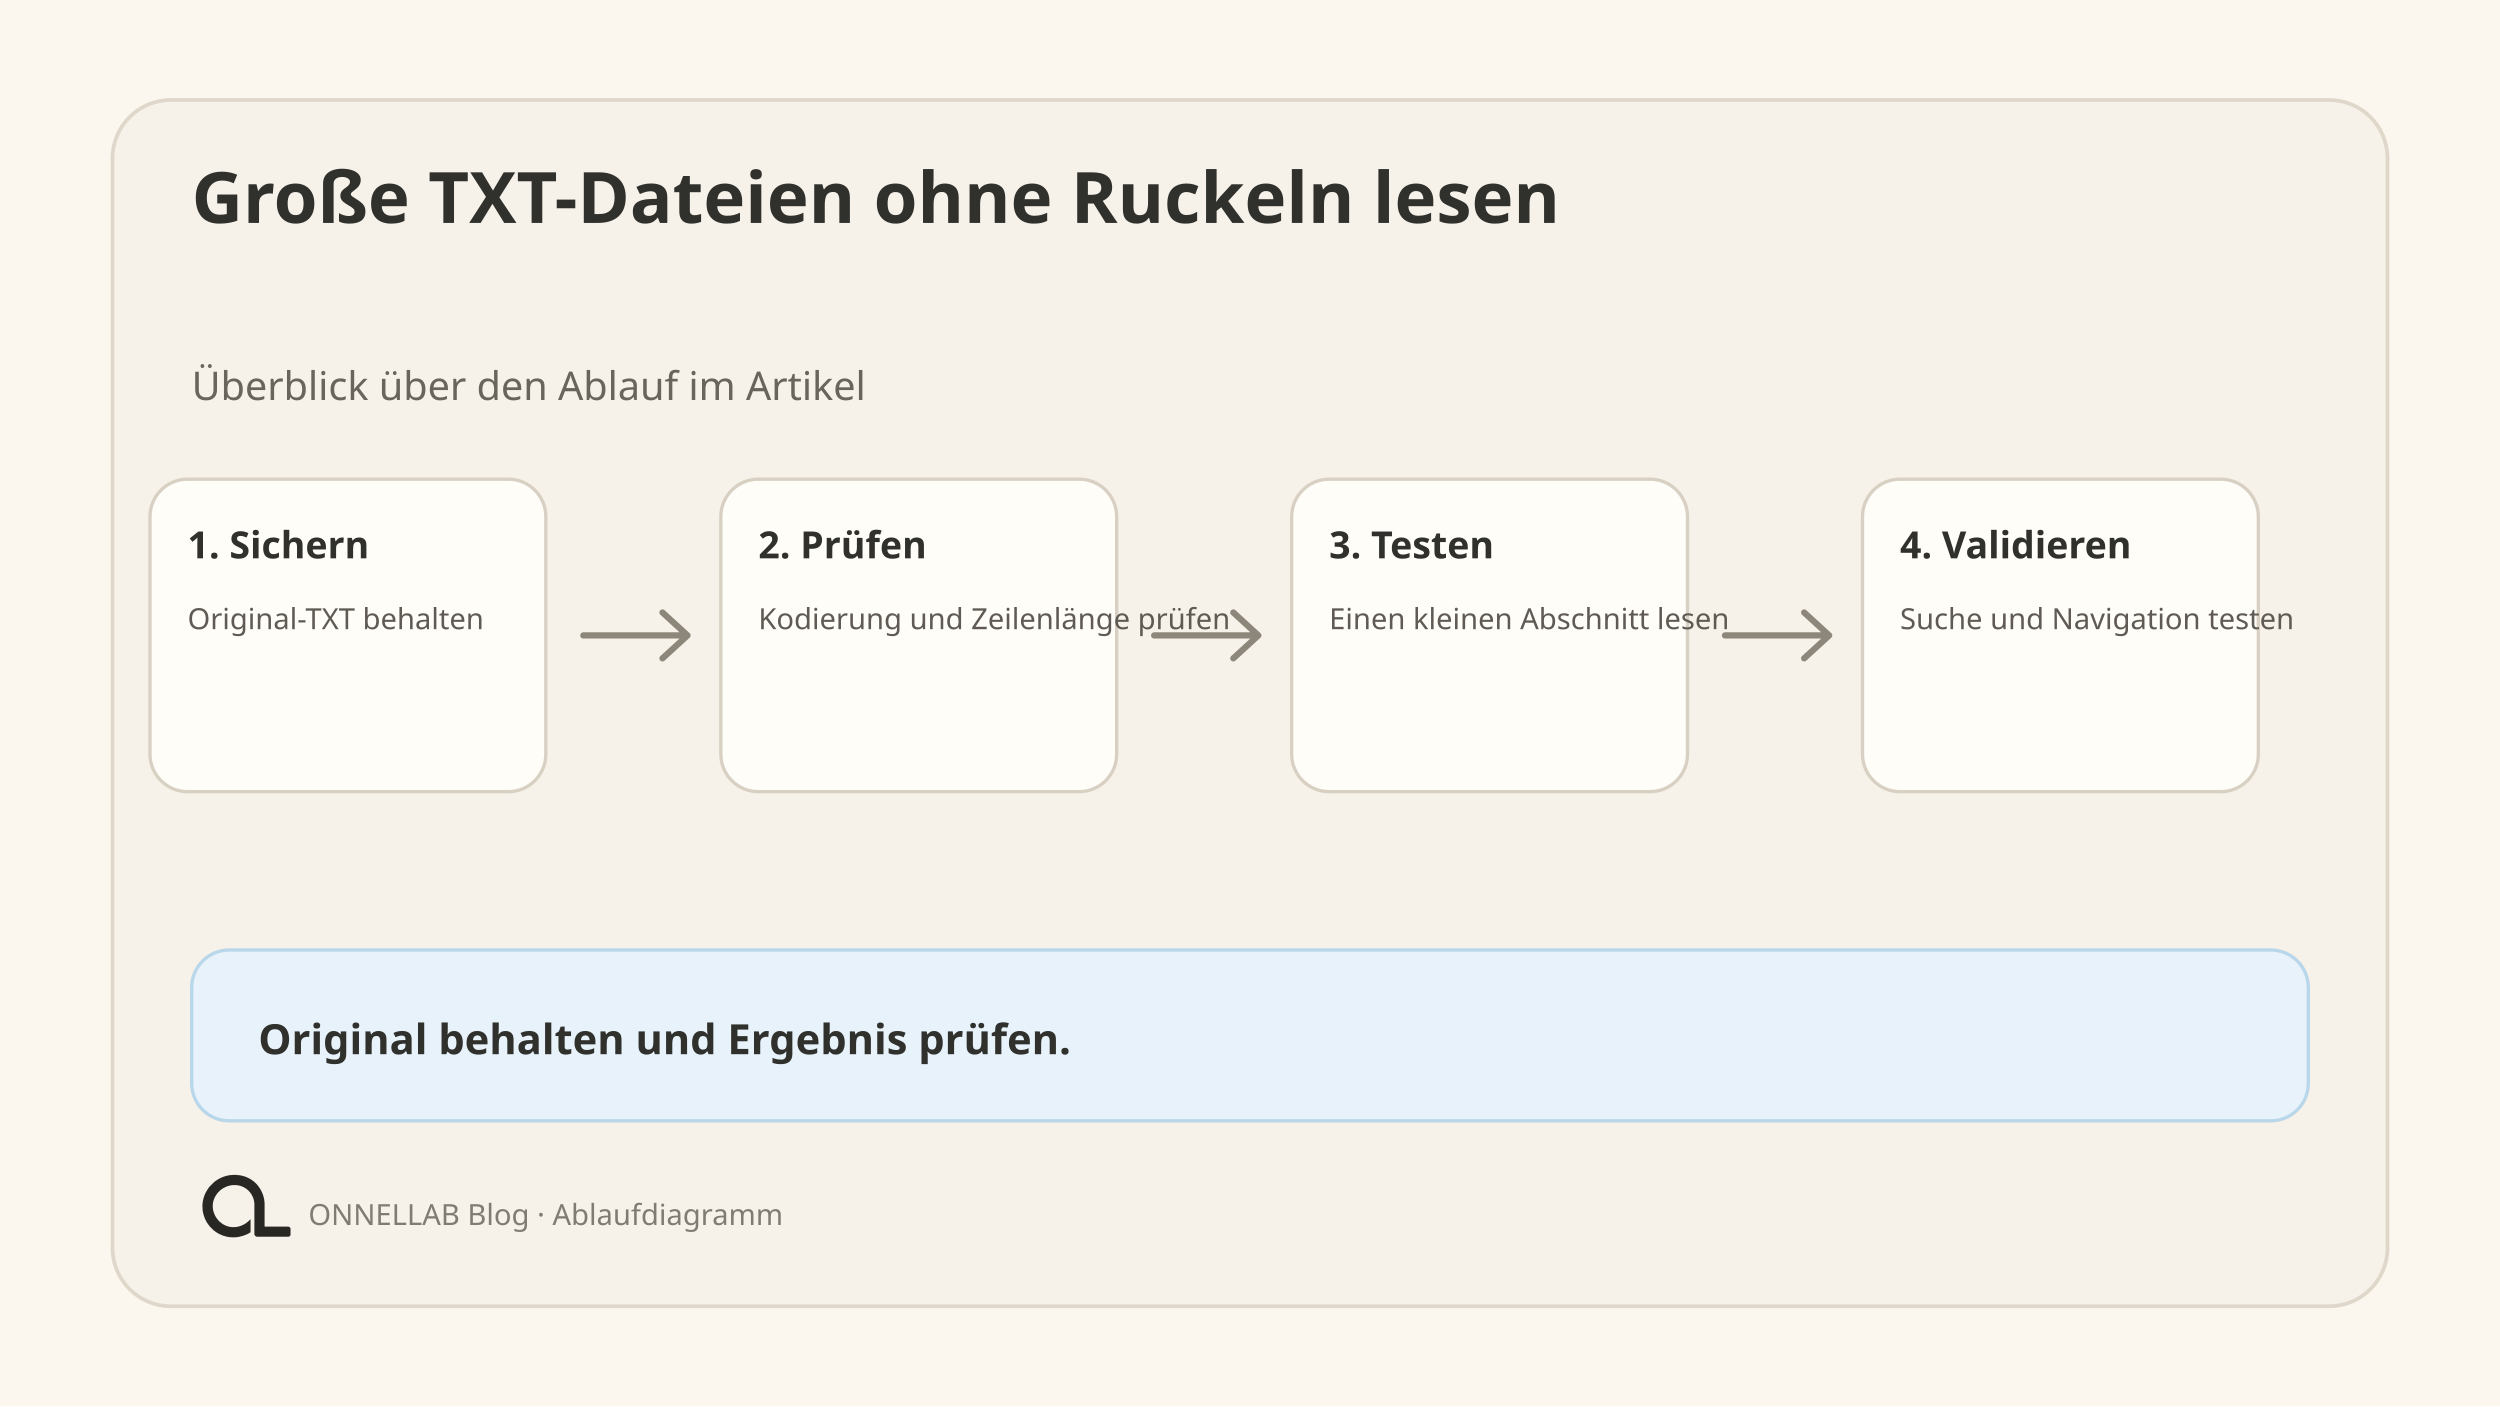
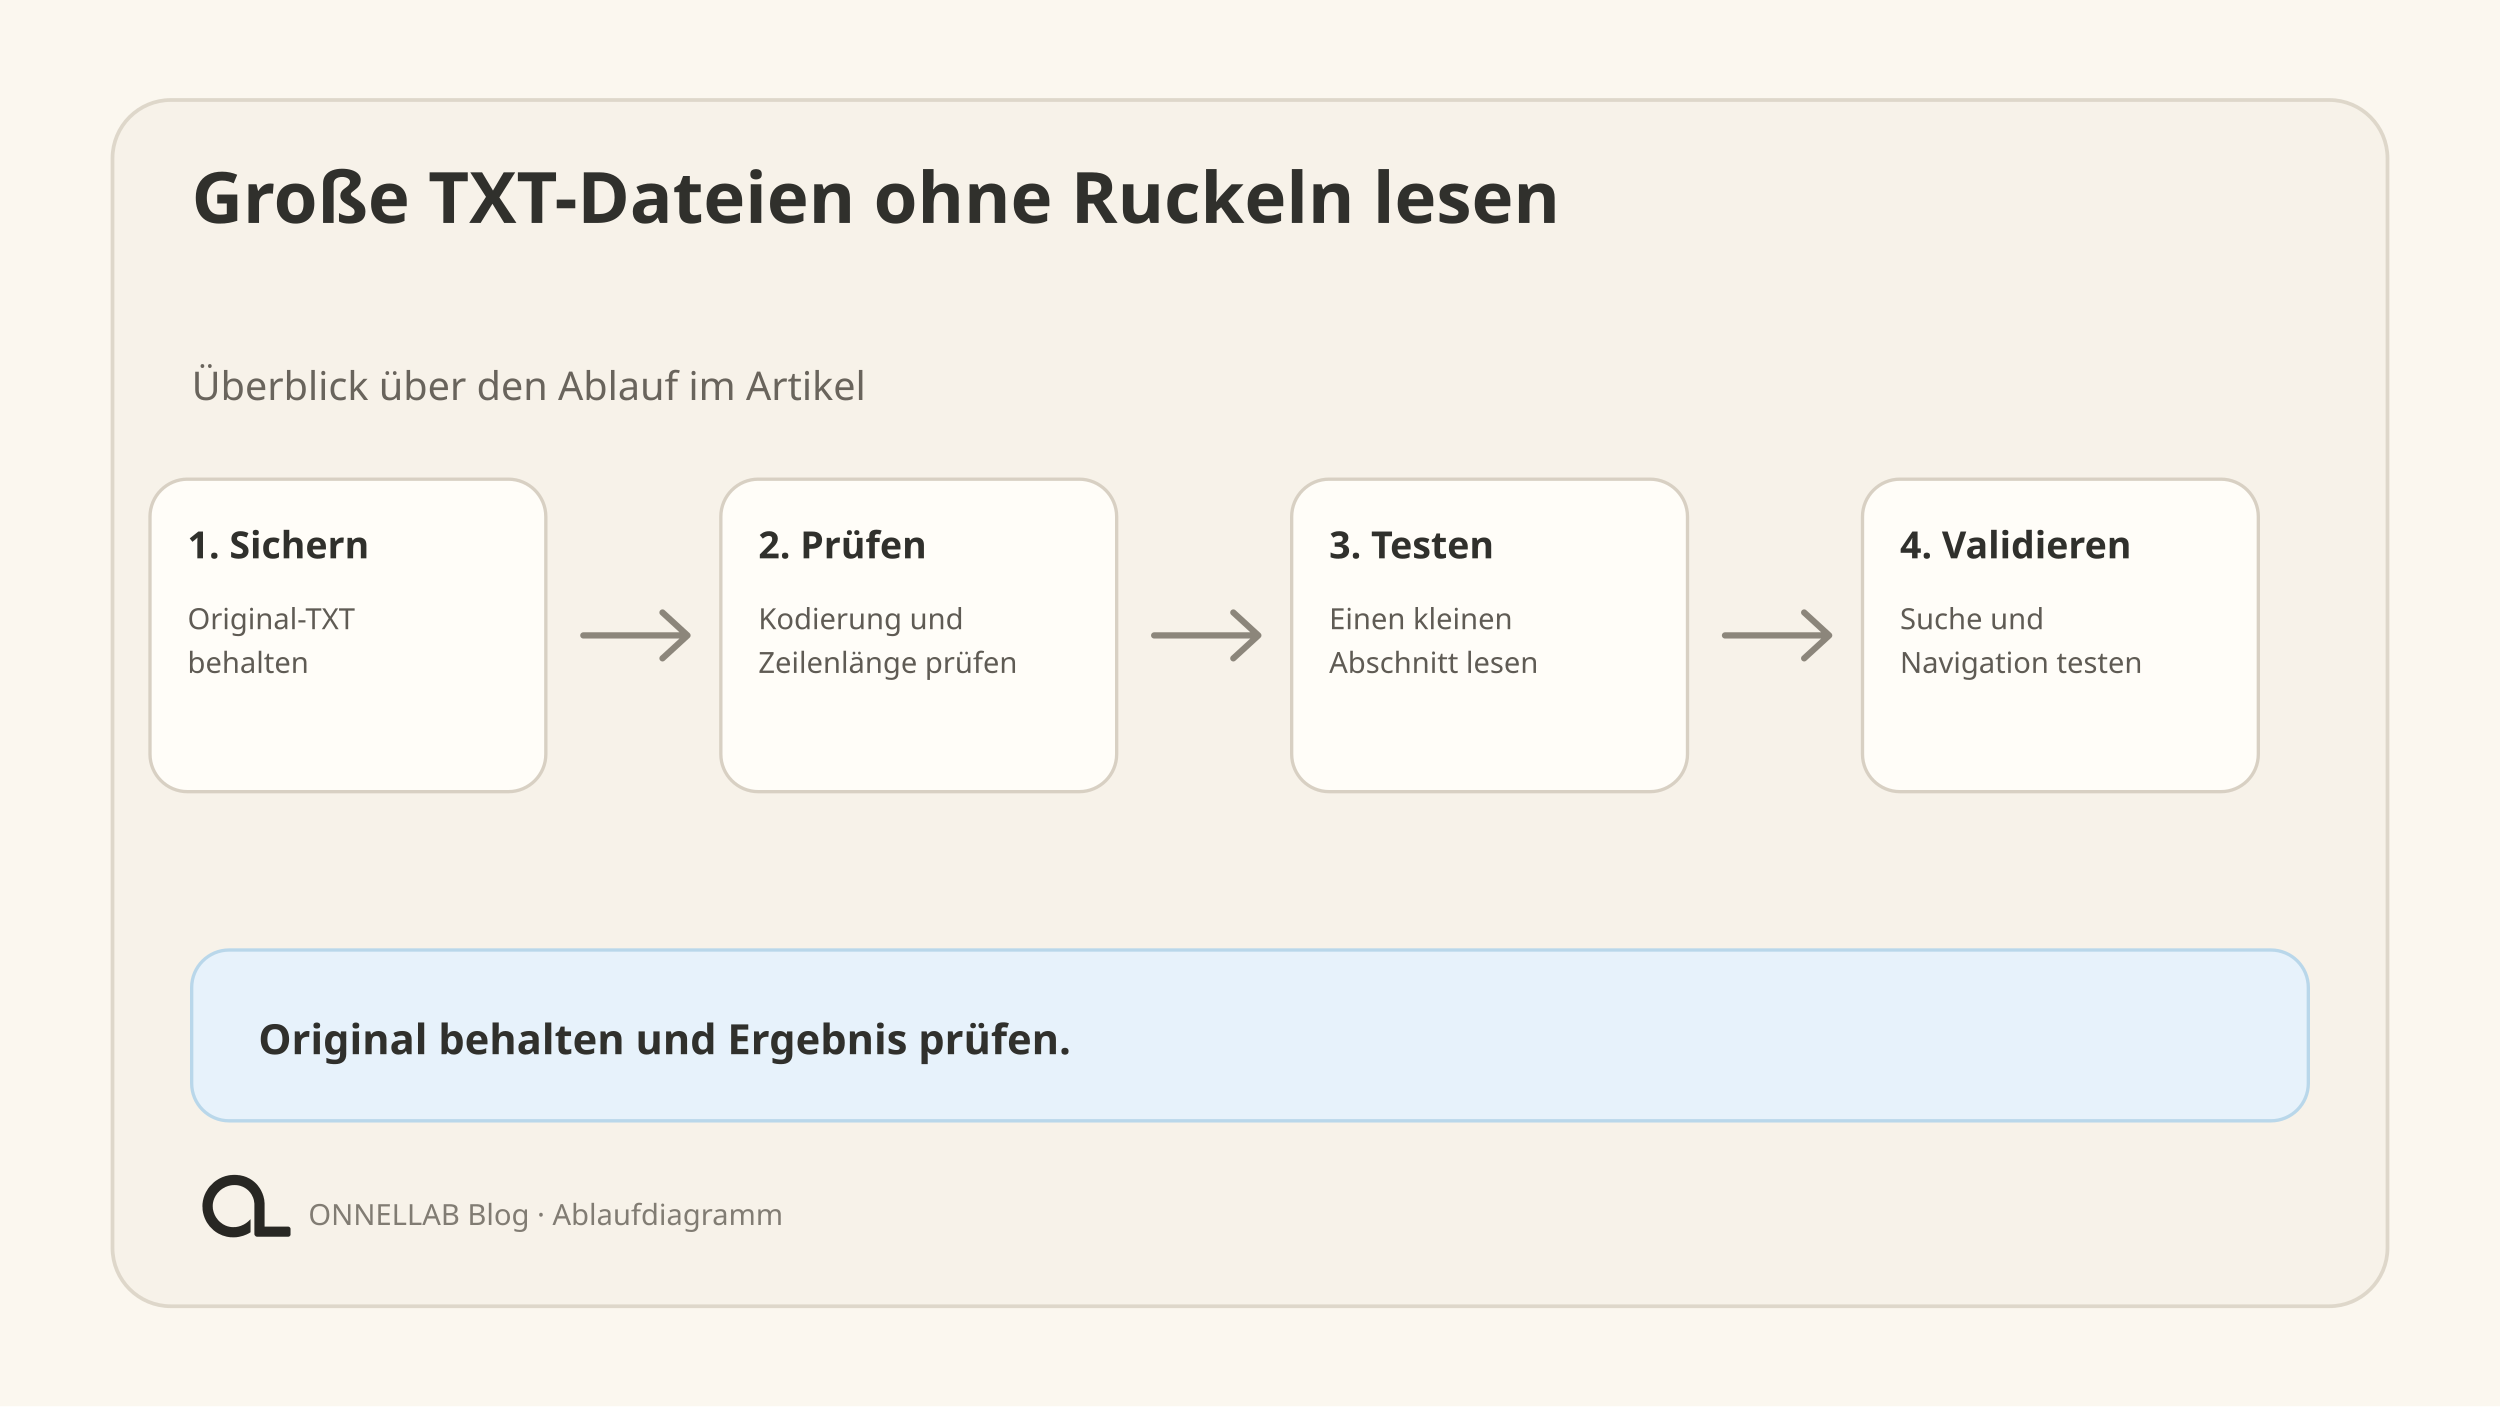
<svg xmlns="http://www.w3.org/2000/svg" xml:lang="de" width="1200" height="675" viewBox="0 0 1200 675" role="img" aria-labelledby="title desc" font-family="Noto Sans, Noto Sans, DejaVu Sans, sans-serif">
  <rect width="1200" height="675" fill="#fbf7ef" />
  <rect x="54" y="48" width="1092" height="579" rx="28" fill="#f7f2e9" stroke="#ded7ca" stroke-width="1.8" />
  <text fill="#30302c" font-size="34" font-weight="680">
    <tspan x="92" y="107">Große TXT-Dateien ohne Ruckeln lesen</tspan>
  </text>
  <text fill="#69645c" font-size="19" font-weight="400">
    <tspan x="92" y="192">Überblick über den Ablauf im Artikel</tspan>
  </text>
  <g transform="translate(72 230)">
    <rect width="190" height="150" rx="18" fill="#fffdf8" stroke="#d8d0c3" stroke-width="1.6" />
    <text fill="#30302c" font-size="18" font-weight="650">
      <tspan x="18" y="38">1. Sichern</tspan>
    </text>
    <text fill="#5f5b54" font-size="14" font-weight="400">
-       <tspan x="18" y="72">Original-TXT behalten</tspan>
+       <tspan x="18" y="72">Original-TXT </tspan>
+       <tspan x="18" y="93">behalten</tspan>
    </text>
  </g>
  <g transform="translate(346 230)">
    <rect width="190" height="150" rx="18" fill="#fffdf8" stroke="#d8d0c3" stroke-width="1.6" />
    <text fill="#30302c" font-size="18" font-weight="650">
      <tspan x="18" y="38">2. Prüfen</tspan>
    </text>
    <text fill="#5f5b54" font-size="14" font-weight="400">
-       <tspan x="18" y="72">Kodierung und Zeilenlänge prüfen</tspan>
+       <tspan x="18" y="72">Kodierung und </tspan>
+       <tspan x="18" y="93">Zeilenlänge prüfen</tspan>
    </text>
  </g>
  <g transform="translate(620 230)">
    <rect width="190" height="150" rx="18" fill="#fffdf8" stroke="#d8d0c3" stroke-width="1.6" />
    <text fill="#30302c" font-size="18" font-weight="650">
      <tspan x="18" y="38">3. Testen</tspan>
    </text>
    <text fill="#5f5b54" font-size="14" font-weight="400">
-       <tspan x="18" y="72">Einen kleinen Abschnitt lesen</tspan>
+       <tspan x="18" y="72">Einen kleinen </tspan>
+       <tspan x="18" y="93">Abschnitt lesen</tspan>
    </text>
  </g>
  <g transform="translate(894 230)">
    <rect width="190" height="150" rx="18" fill="#fffdf8" stroke="#d8d0c3" stroke-width="1.6" />
    <text fill="#30302c" font-size="18" font-weight="650">
      <tspan x="18" y="38">4. Validieren</tspan>
    </text>
    <text fill="#5f5b54" font-size="14" font-weight="400">
-       <tspan x="18" y="72">Suche und Navigation testen</tspan>
+       <tspan x="18" y="72">Suche und </tspan>
+       <tspan x="18" y="93">Navigation testen</tspan>
    </text>
  </g>
  <path d="M280 305H328m-10-11 12 11-12 11" fill="none" stroke="#8c867b" stroke-width="3" stroke-linecap="round" stroke-linejoin="round" />
  <path d="M554 305H602m-10-11 12 11-12 11" fill="none" stroke="#8c867b" stroke-width="3" stroke-linecap="round" stroke-linejoin="round" />
  <path d="M828 305H876m-10-11 12 11-12 11" fill="none" stroke="#8c867b" stroke-width="3" stroke-linecap="round" stroke-linejoin="round" />
  <rect x="92" y="456" width="1016" height="82" rx="18" fill="#e7f2fb" stroke="#b9d7ea" stroke-width="1.6" />
  <text fill="#30302c" font-size="20" font-weight="650">
    <tspan x="124" y="506">Original behalten und Ergebnis prüfen.</tspan>
  </text>
  <svg x="85" y="548" width="64" height="64" viewBox="0 0 1254 1254">
    <path fill="#282723" d="M 271 475 L 259 501 L 250 527 L 243 556 L 239 584 L 238 611 L 239 612 L 240 642 L 244 667 L 251 694 L 260 719 L 272 745 L 281 761 L 306 796 L 343 833 L 364 849 L 388 864 L 427 882 L 468 894 L 500 899 L 541 900 L 542 899 L 556 899 L 583 895 L 622 885 L 653 873 L 677 861 L 691 852 L 691 729 L 668 751 L 649 766 L 628 779 L 599 792 L 575 799 L 552 803 L 520 804 L 519 803 L 509 803 L 496 801 L 475 796 L 456 789 L 431 776 L 403 755 L 386 738 L 366 711 L 354 689 L 344 663 L 338 639 L 336 625 L 336 612 L 335 611 L 336 587 L 339 569 L 343 553 L 351 531 L 363 508 L 380 484 L 400 463 L 413 452 L 430 440 L 456 426 L 480 417 L 505 411 L 519 409 L 531 409 L 532 408 L 549 408 L 550 409 L 561 409 L 575 411 L 596 416 L 620 425 L 648 441 L 669 458 L 688 479 L 701 498 L 715 527 L 722 549 L 727 582 L 727 872 L 730 880 L 738 889 L 746 893 L 751 894 L 1048 894 L 1058 890 L 1065 882 L 1067 877 L 1067 817 L 1062 807 L 1054 801 L 1047 799 L 824 799 L 823 798 L 823 574 L 822 573 L 820 547 L 812 513 L 803 487 L 790 459 L 779 440 L 759 412 L 744 395 L 727 379 L 708 364 L 683 348 L 652 333 L 626 324 L 591 316 L 568 314 L 567 313 L 552 313 L 551 312 L 550 313 L 549 312 L 514 313 L 513 314 L 504 314 L 484 317 L 454 324 L 423 335 L 394 349 L 364 368 L 346 382 L 307 421 L 293 439 Z" />
  </svg>
  <text fill="#817c73" font-size="14" font-weight="400">
    <tspan x="148" y="588">ONNELLAB Blog · Ablaufdiagramm</tspan>
  </text>
</svg>
